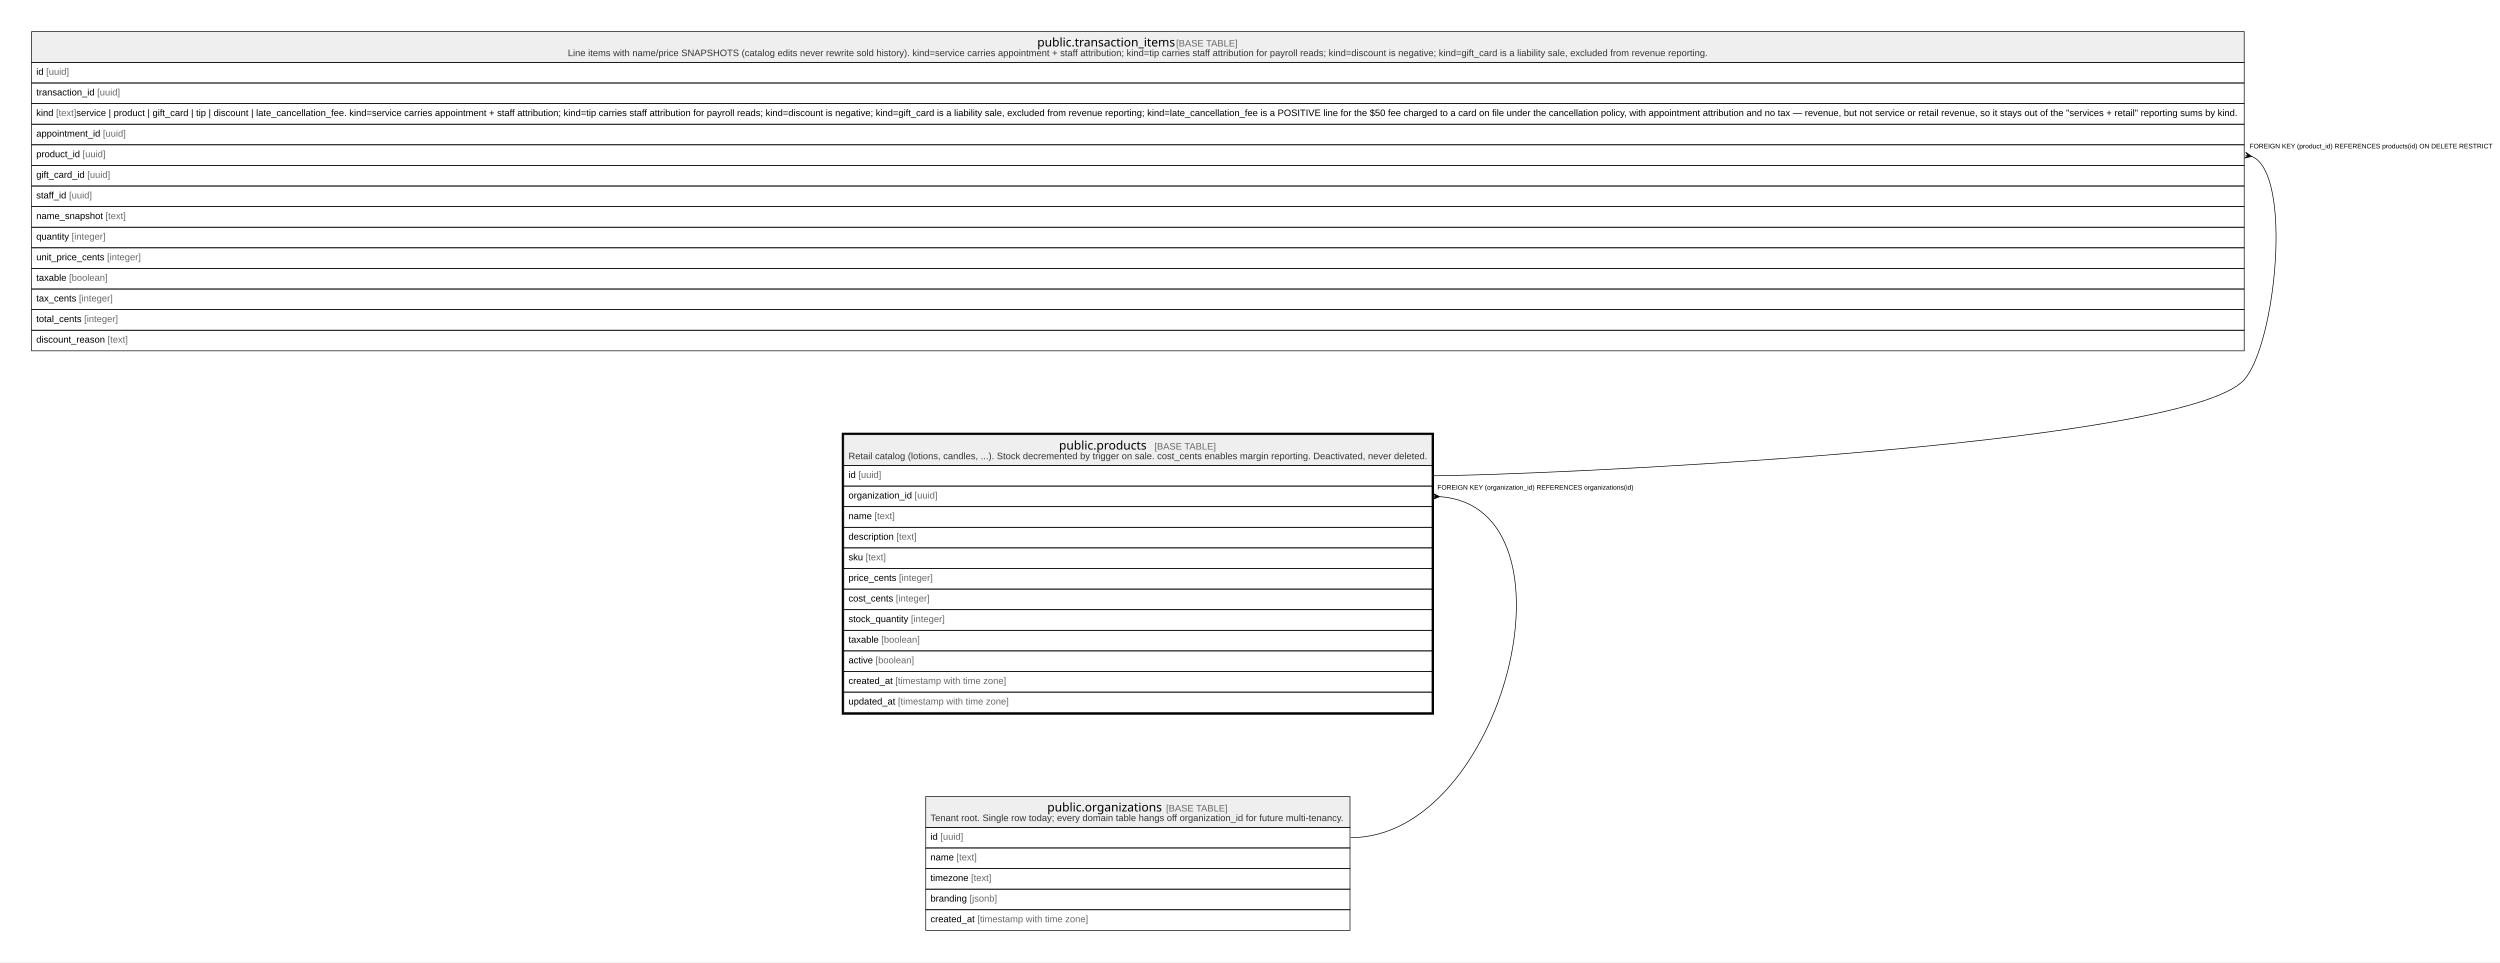
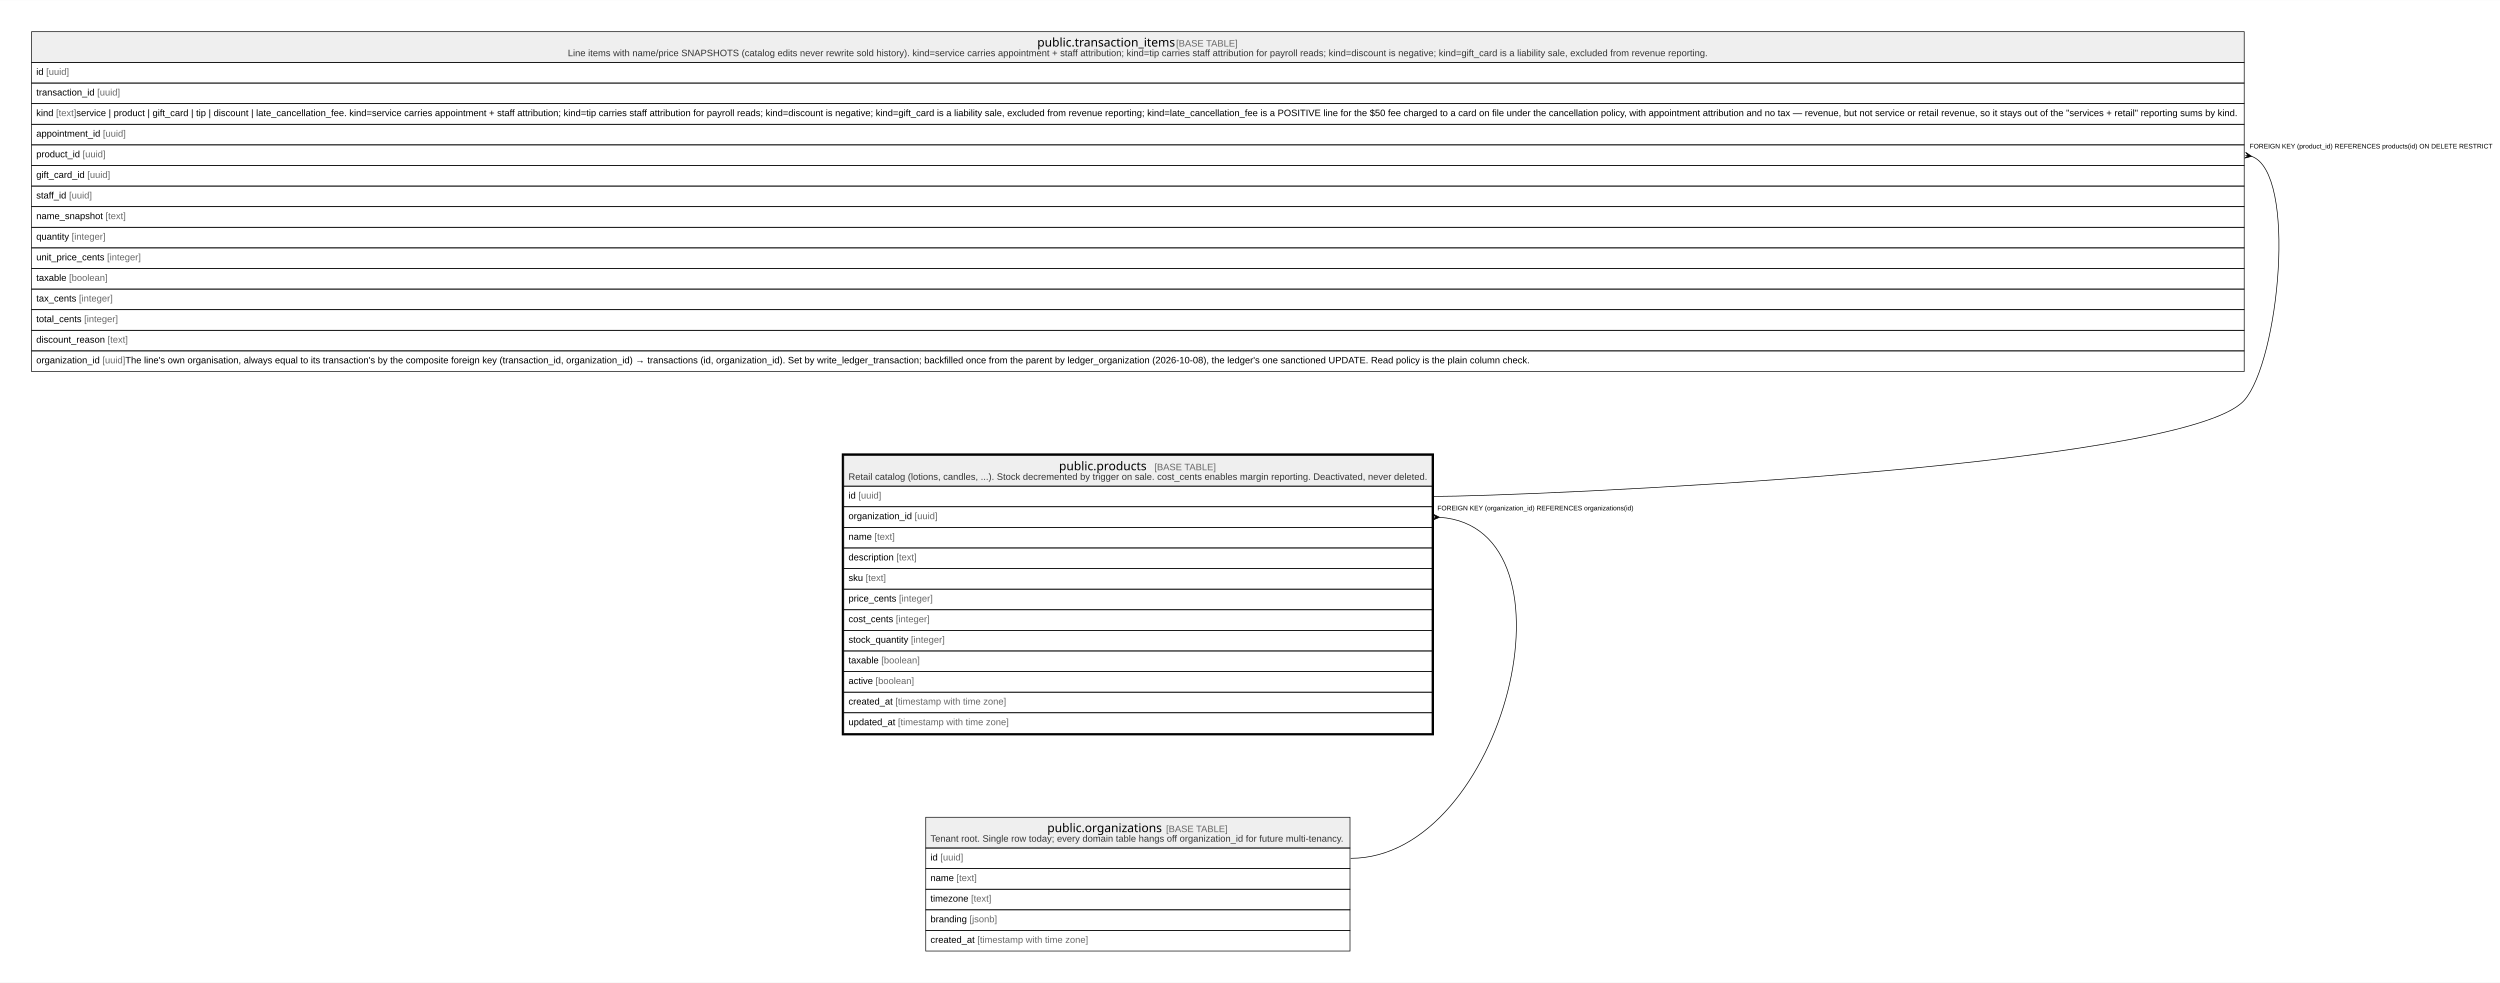
- <svg xmlns="http://www.w3.org/2000/svg" width="3737pt" height="1438pt" viewBox="0.00 0.00 3737.46 1438.00">
-   <g id="graph0" class="graph" transform="scale(1 1) rotate(0) translate(4 1434)">
-     <polygon fill="white" stroke="none" points="-4,4 -4,-1434 3733.46,-1434 3733.46,4 -4,4" />
+ <svg xmlns="http://www.w3.org/2000/svg" width="3737pt" height="1469pt" viewBox="0.00 0.00 3737.46 1468.80">
+   <g id="graph0" class="graph" transform="scale(1 1) rotate(0) translate(4 1464.8)">
+     <polygon fill="white" stroke="none" points="-4,4 -4,-1464.8 3733.46,-1464.8 3733.46,4 -4,4" />
    <g id="node1" class="node">
      <polygon fill="#efefef" stroke="none" points="1257.44,-738.2 1257.44,-784.2 2136.8,-784.2 2136.8,-738.2 1257.44,-738.2" />
      <polygon fill="none" stroke="black" points="1257.44,-738.2 1257.44,-784.2 2136.8,-784.2 2136.8,-738.2 1257.44,-738.2" />
      <text text-anchor="start" x="1579.14" y="-762" font-family="Arial Bold" font-size="18.00">public.products</text>
      <text text-anchor="start" x="1690.62" y="-762" font-family="Arial" font-size="14.00">    </text>
      <text text-anchor="start" x="1721.73" y="-762" font-family="Arial" font-size="14.00" fill="#666666">[BASE TABLE]</text>
      <text text-anchor="start" x="1264.44" y="-747.6" font-family="Arial" font-size="14.00" fill="#333333">Retail catalog (lotions, candles, ...). Stock decremented by trigger on sale. cost_cents enables margin reporting. Deactivated, never deleted.</text>
      <polygon fill="none" stroke="black" points="1257.44,-707.4 1257.44,-738.2 2136.8,-738.2 2136.8,-707.4 1257.44,-707.4" />
      <text text-anchor="start" x="1264.44" y="-719.6" font-family="Arial" font-size="14.00">id </text>
      <text text-anchor="start" x="1279.23" y="-719.6" font-family="Arial" font-size="14.00" fill="#666666">[uuid]</text>
      <polygon fill="none" stroke="black" points="1257.44,-676.6 1257.44,-707.4 2136.8,-707.4 2136.8,-676.6 1257.44,-676.6" />
      <text text-anchor="start" x="1264.44" y="-688.8" font-family="Arial" font-size="14.00">organization_id </text>
      <text text-anchor="start" x="1363.29" y="-688.8" font-family="Arial" font-size="14.00" fill="#666666">[uuid]</text>
      <polygon fill="none" stroke="black" points="1257.44,-645.8 1257.44,-676.6 2136.8,-676.6 2136.8,-645.8 1257.44,-645.8" />
      <text text-anchor="start" x="1264.44" y="-658" font-family="Arial" font-size="14.00">name </text>
      <text text-anchor="start" x="1303.35" y="-658" font-family="Arial" font-size="14.00" fill="#666666">[text]</text>
      <polygon fill="none" stroke="black" points="1257.44,-615 1257.44,-645.8 2136.8,-645.8 2136.8,-615 1257.44,-615" />
      <text text-anchor="start" x="1264.44" y="-627.2" font-family="Arial" font-size="14.00">description </text>
      <text text-anchor="start" x="1336.04" y="-627.2" font-family="Arial" font-size="14.00" fill="#666666">[text]</text>
      <polygon fill="none" stroke="black" points="1257.44,-584.2 1257.44,-615 2136.8,-615 2136.8,-584.2 1257.44,-584.2" />
      <text text-anchor="start" x="1264.44" y="-596.4" font-family="Arial" font-size="14.00">sku </text>
      <text text-anchor="start" x="1290.12" y="-596.4" font-family="Arial" font-size="14.00" fill="#666666">[text]</text>
      <polygon fill="none" stroke="black" points="1257.44,-553.4 1257.44,-584.2 2136.8,-584.2 2136.8,-553.4 1257.44,-553.4" />
      <text text-anchor="start" x="1264.44" y="-565.6" font-family="Arial" font-size="14.00">price_cents </text>
      <text text-anchor="start" x="1339.93" y="-565.6" font-family="Arial" font-size="14.00" fill="#666666">[integer]</text>
      <polygon fill="none" stroke="black" points="1257.44,-522.6 1257.44,-553.4 2136.8,-553.4 2136.8,-522.6 1257.44,-522.6" />
      <text text-anchor="start" x="1264.44" y="-534.8" font-family="Arial" font-size="14.00">cost_cents </text>
      <text text-anchor="start" x="1335.26" y="-534.8" font-family="Arial" font-size="14.00" fill="#666666">[integer]</text>
      <polygon fill="none" stroke="black" points="1257.44,-491.8 1257.44,-522.6 2136.8,-522.6 2136.8,-491.8 1257.44,-491.8" />
      <text text-anchor="start" x="1264.44" y="-504" font-family="Arial" font-size="14.00">stock_quantity </text>
      <text text-anchor="start" x="1357.83" y="-504" font-family="Arial" font-size="14.00" fill="#666666">[integer]</text>
      <polygon fill="none" stroke="black" points="1257.44,-461 1257.44,-491.8 2136.8,-491.8 2136.8,-461 1257.44,-461" />
      <text text-anchor="start" x="1264.44" y="-473.2" font-family="Arial" font-size="14.00">taxable </text>
      <text text-anchor="start" x="1313.48" y="-473.2" font-family="Arial" font-size="14.00" fill="#666666">[boolean]</text>
      <polygon fill="none" stroke="black" points="1257.44,-430.2 1257.44,-461 2136.8,-461 2136.8,-430.2 1257.44,-430.2" />
      <text text-anchor="start" x="1264.44" y="-442.4" font-family="Arial" font-size="14.00">active </text>
      <text text-anchor="start" x="1304.91" y="-442.4" font-family="Arial" font-size="14.00" fill="#666666">[boolean]</text>
      <polygon fill="none" stroke="black" points="1257.44,-399.4 1257.44,-430.2 2136.8,-430.2 2136.8,-399.4 1257.44,-399.4" />
      <text text-anchor="start" x="1264.44" y="-411.6" font-family="Arial" font-size="14.00">created_at </text>
      <text text-anchor="start" x="1334.49" y="-411.6" font-family="Arial" font-size="14.00" fill="#666666">[timestamp with time zone]</text>
      <polygon fill="none" stroke="black" points="1257.44,-368.6 1257.44,-399.4 2136.8,-399.4 2136.8,-368.6 1257.44,-368.6" />
      <text text-anchor="start" x="1264.44" y="-380.8" font-family="Arial" font-size="14.00">updated_at </text>
      <text text-anchor="start" x="1338.4" y="-380.8" font-family="Arial" font-size="14.00" fill="#666666">[timestamp with time zone]</text>
      <polygon fill="none" stroke="black" stroke-width="3" points="1255.94,-367.1 1255.94,-785.7 2138.3,-785.7 2138.3,-367.1 1255.94,-367.1" />
    </g>
    <g id="node3" class="node">
      <polygon fill="#efefef" stroke="none" points="1380,-197.2 1380,-243.2 2014.24,-243.2 2014.24,-197.2 1380,-197.2" />
      <polygon fill="none" stroke="black" points="1380,-197.2 1380,-243.2 2014.24,-243.2 2014.24,-197.2 1380,-197.2" />
      <text text-anchor="start" x="1561.65" y="-221" font-family="Arial Bold" font-size="18.00">public.organizations</text>
      <text text-anchor="start" x="1708.11" y="-221" font-family="Arial" font-size="14.00">    </text>
      <text text-anchor="start" x="1739.22" y="-221" font-family="Arial" font-size="14.00" fill="#666666">[BASE TABLE]</text>
      <text text-anchor="start" x="1387" y="-206.6" font-family="Arial" font-size="14.00" fill="#333333">Tenant root. Single row today; every domain table hangs off organization_id for future multi-tenancy.</text>
      <polygon fill="none" stroke="black" points="1380,-166.4 1380,-197.2 2014.24,-197.2 2014.24,-166.4 1380,-166.4" />
      <text text-anchor="start" x="1387" y="-178.6" font-family="Arial" font-size="14.00">id </text>
      <text text-anchor="start" x="1401.79" y="-178.6" font-family="Arial" font-size="14.00" fill="#666666">[uuid]</text>
      <polygon fill="none" stroke="black" points="1380,-135.6 1380,-166.4 2014.24,-166.4 2014.24,-135.6 1380,-135.6" />
      <text text-anchor="start" x="1387" y="-147.8" font-family="Arial" font-size="14.00">name </text>
      <text text-anchor="start" x="1425.91" y="-147.8" font-family="Arial" font-size="14.00" fill="#666666">[text]</text>
      <polygon fill="none" stroke="black" points="1380,-104.8 1380,-135.6 2014.24,-135.6 2014.24,-104.8 1380,-104.8" />
      <text text-anchor="start" x="1387" y="-117" font-family="Arial" font-size="14.00">timezone </text>
      <text text-anchor="start" x="1447.7" y="-117" font-family="Arial" font-size="14.00" fill="#666666">[text]</text>
      <polygon fill="none" stroke="black" points="1380,-74 1380,-104.8 2014.24,-104.8 2014.24,-74 1380,-74" />
      <text text-anchor="start" x="1387" y="-86.2" font-family="Arial" font-size="14.00">branding </text>
      <text text-anchor="start" x="1445.38" y="-86.2" font-family="Arial" font-size="14.00" fill="#666666">[jsonb]</text>
      <polygon fill="none" stroke="black" points="1380,-43.2 1380,-74 2014.24,-74 2014.24,-43.2 1380,-43.2" />
      <text text-anchor="start" x="1387" y="-55.4" font-family="Arial" font-size="14.00">created_at </text>
      <text text-anchor="start" x="1457.05" y="-55.4" font-family="Arial" font-size="14.00" fill="#666666">[timestamp with time zone]</text>
    </g>
    <g id="edge2" class="edge">
      <path fill="none" stroke="black" d="M2148.14,-691.65C2367.27,-676.67 2244.92,-181.8 2015.24,-181.8" />
      <polygon fill="black" stroke="black" points="2148.13,-691.65 2137.98,-687.49 2142.8,-691.83 2138.47,-691.98 2138.47,-691.98 2138.47,-691.98 2142.8,-691.83 2138.28,-696.49 2148.13,-691.65" />
      <text text-anchor="start" x="2144.8" y="-702" font-family="Arial" font-size="10.00">FOREIGN KEY (organization_id) REFERENCES organizations(id)</text>
    </g>
    <g id="node2" class="node">
-       <polygon fill="#efefef" stroke="none" points="43.2,-1340.8 43.2,-1386.8 3351.04,-1386.8 3351.04,-1340.8 43.2,-1340.8" />
-       <polygon fill="none" stroke="black" points="43.2,-1340.8 43.2,-1386.8 3351.04,-1386.8 3351.04,-1340.8 43.2,-1340.8" />
-       <text text-anchor="start" x="1546.65" y="-1364.6" font-family="Arial Bold" font-size="18.00">public.transaction_items</text>
-       <text text-anchor="start" x="1723.11" y="-1364.6" font-family="Arial" font-size="14.00">    </text>
-       <text text-anchor="start" x="1754.22" y="-1364.6" font-family="Arial" font-size="14.00" fill="#666666">[BASE TABLE]</text>
-       <text text-anchor="start" x="844.86" y="-1350.2" font-family="Arial" font-size="14.00" fill="#333333">Line items with name/price SNAPSHOTS (catalog edits never rewrite sold history). kind=service carries appointment + staff attribution; kind=tip carries staff attribution for payroll reads; kind=discount is negative; kind=gift_card is a liability sale, excluded from revenue reporting.</text>
+       <polygon fill="#efefef" stroke="none" points="43.2,-1371.6 43.2,-1417.6 3351.04,-1417.6 3351.04,-1371.6 43.2,-1371.6" />
+       <polygon fill="none" stroke="black" points="43.2,-1371.6 43.2,-1417.6 3351.04,-1417.6 3351.04,-1371.6 43.2,-1371.6" />
+       <text text-anchor="start" x="1546.65" y="-1395.4" font-family="Arial Bold" font-size="18.00">public.transaction_items</text>
+       <text text-anchor="start" x="1723.11" y="-1395.4" font-family="Arial" font-size="14.00">    </text>
+       <text text-anchor="start" x="1754.22" y="-1395.4" font-family="Arial" font-size="14.00" fill="#666666">[BASE TABLE]</text>
+       <text text-anchor="start" x="844.86" y="-1381" font-family="Arial" font-size="14.00" fill="#333333">Line items with name/price SNAPSHOTS (catalog edits never rewrite sold history). kind=service carries appointment + staff attribution; kind=tip carries staff attribution for payroll reads; kind=discount is negative; kind=gift_card is a liability sale, excluded from revenue reporting.</text>
+       <polygon fill="none" stroke="black" points="43.2,-1340.8 43.2,-1371.6 3351.04,-1371.6 3351.04,-1340.8 43.2,-1340.8" />
+       <text text-anchor="start" x="50.2" y="-1353" font-family="Arial" font-size="14.00">id </text>
+       <text text-anchor="start" x="64.99" y="-1353" font-family="Arial" font-size="14.00" fill="#666666">[uuid]</text>
      <polygon fill="none" stroke="black" points="43.2,-1310 43.2,-1340.8 3351.04,-1340.8 3351.04,-1310 43.2,-1310" />
-       <text text-anchor="start" x="50.2" y="-1322.2" font-family="Arial" font-size="14.00">id </text>
-       <text text-anchor="start" x="64.99" y="-1322.2" font-family="Arial" font-size="14.00" fill="#666666">[uuid]</text>
+       <text text-anchor="start" x="50.2" y="-1322.2" font-family="Arial" font-size="14.00">transaction_id </text>
+       <text text-anchor="start" x="141.25" y="-1322.2" font-family="Arial" font-size="14.00" fill="#666666">[uuid]</text>
      <polygon fill="none" stroke="black" points="43.2,-1279.2 43.2,-1310 3351.04,-1310 3351.04,-1279.2 43.2,-1279.2" />
-       <text text-anchor="start" x="50.2" y="-1291.4" font-family="Arial" font-size="14.00">transaction_id </text>
-       <text text-anchor="start" x="141.25" y="-1291.4" font-family="Arial" font-size="14.00" fill="#666666">[uuid]</text>
+       <text text-anchor="start" x="50.2" y="-1291.4" font-family="Arial" font-size="14.00">kind </text>
+       <text text-anchor="start" x="79.77" y="-1291.4" font-family="Arial" font-size="14.00" fill="#666666">[text]</text>
+       <text text-anchor="start" x="110.12" y="-1291.4" font-family="Arial" font-size="14.00"> service | product | gift_card | tip | discount | late_cancellation_fee. kind=service carries appointment + staff attribution; kind=tip carries staff attribution for payroll reads; kind=discount is negative; kind=gift_card is a liability sale, excluded from revenue reporting; kind=late_cancellation_fee is a POSITIVE line for the $50 fee charged to a card on file under the cancellation policy, with appointment attribution and no tax — revenue, but not service or retail revenue, so it stays out of the "services + retail" reporting sums by kind.</text>
      <polygon fill="none" stroke="black" points="43.2,-1248.4 43.2,-1279.2 3351.04,-1279.2 3351.04,-1248.4 43.2,-1248.4" />
-       <text text-anchor="start" x="50.2" y="-1260.6" font-family="Arial" font-size="14.00">kind </text>
-       <text text-anchor="start" x="79.77" y="-1260.6" font-family="Arial" font-size="14.00" fill="#666666">[text]</text>
-       <text text-anchor="start" x="110.12" y="-1260.6" font-family="Arial" font-size="14.00"> service | product | gift_card | tip | discount | late_cancellation_fee. kind=service carries appointment + staff attribution; kind=tip carries staff attribution for payroll reads; kind=discount is negative; kind=gift_card is a liability sale, excluded from revenue reporting; kind=late_cancellation_fee is a POSITIVE line for the $50 fee charged to a card on file under the cancellation policy, with appointment attribution and no tax — revenue, but not service or retail revenue, so it stays out of the "services + retail" reporting sums by kind.</text>
+       <text text-anchor="start" x="50.2" y="-1260.6" font-family="Arial" font-size="14.00">appointment_id </text>
+       <text text-anchor="start" x="149.83" y="-1260.6" font-family="Arial" font-size="14.00" fill="#666666">[uuid]</text>
      <polygon fill="none" stroke="black" points="43.2,-1217.6 43.2,-1248.4 3351.04,-1248.4 3351.04,-1217.6 43.2,-1217.6" />
-       <text text-anchor="start" x="50.2" y="-1229.8" font-family="Arial" font-size="14.00">appointment_id </text>
-       <text text-anchor="start" x="149.83" y="-1229.8" font-family="Arial" font-size="14.00" fill="#666666">[uuid]</text>
+       <text text-anchor="start" x="50.2" y="-1229.8" font-family="Arial" font-size="14.00">product_id </text>
+       <text text-anchor="start" x="119.47" y="-1229.8" font-family="Arial" font-size="14.00" fill="#666666">[uuid]</text>
      <polygon fill="none" stroke="black" points="43.2,-1186.8 43.2,-1217.6 3351.04,-1217.6 3351.04,-1186.8 43.2,-1186.8" />
-       <text text-anchor="start" x="50.2" y="-1199" font-family="Arial" font-size="14.00">product_id </text>
-       <text text-anchor="start" x="119.47" y="-1199" font-family="Arial" font-size="14.00" fill="#666666">[uuid]</text>
+       <text text-anchor="start" x="50.2" y="-1199" font-family="Arial" font-size="14.00">gift_card_id </text>
+       <text text-anchor="start" x="126.47" y="-1199" font-family="Arial" font-size="14.00" fill="#666666">[uuid]</text>
      <polygon fill="none" stroke="black" points="43.2,-1156 43.2,-1186.8 3351.04,-1186.8 3351.04,-1156 43.2,-1156" />
-       <text text-anchor="start" x="50.2" y="-1168.2" font-family="Arial" font-size="14.00">gift_card_id </text>
-       <text text-anchor="start" x="126.47" y="-1168.2" font-family="Arial" font-size="14.00" fill="#666666">[uuid]</text>
+       <text text-anchor="start" x="50.2" y="-1168.2" font-family="Arial" font-size="14.00">staff_id </text>
+       <text text-anchor="start" x="99.23" y="-1168.2" font-family="Arial" font-size="14.00" fill="#666666">[uuid]</text>
      <polygon fill="none" stroke="black" points="43.2,-1125.2 43.2,-1156 3351.04,-1156 3351.04,-1125.2 43.2,-1125.2" />
-       <text text-anchor="start" x="50.2" y="-1137.4" font-family="Arial" font-size="14.00">staff_id </text>
-       <text text-anchor="start" x="99.23" y="-1137.4" font-family="Arial" font-size="14.00" fill="#666666">[uuid]</text>
+       <text text-anchor="start" x="50.2" y="-1137.4" font-family="Arial" font-size="14.00">name_snapshot </text>
+       <text text-anchor="start" x="153.72" y="-1137.4" font-family="Arial" font-size="14.00" fill="#666666">[text]</text>
      <polygon fill="none" stroke="black" points="43.2,-1094.4 43.2,-1125.2 3351.04,-1125.2 3351.04,-1094.4 43.2,-1094.4" />
-       <text text-anchor="start" x="50.2" y="-1106.6" font-family="Arial" font-size="14.00">name_snapshot </text>
-       <text text-anchor="start" x="153.72" y="-1106.6" font-family="Arial" font-size="14.00" fill="#666666">[text]</text>
+       <text text-anchor="start" x="50.2" y="-1106.6" font-family="Arial" font-size="14.00">quantity </text>
+       <text text-anchor="start" x="103.12" y="-1106.6" font-family="Arial" font-size="14.00" fill="#666666">[integer]</text>
      <polygon fill="none" stroke="black" points="43.2,-1063.6 43.2,-1094.4 3351.04,-1094.4 3351.04,-1063.6 43.2,-1063.6" />
-       <text text-anchor="start" x="50.2" y="-1075.8" font-family="Arial" font-size="14.00">quantity </text>
-       <text text-anchor="start" x="103.12" y="-1075.8" font-family="Arial" font-size="14.00" fill="#666666">[integer]</text>
+       <text text-anchor="start" x="50.2" y="-1075.8" font-family="Arial" font-size="14.00">unit_price_cents </text>
+       <text text-anchor="start" x="156.04" y="-1075.8" font-family="Arial" font-size="14.00" fill="#666666">[integer]</text>
      <polygon fill="none" stroke="black" points="43.2,-1032.8 43.2,-1063.6 3351.04,-1063.6 3351.04,-1032.8 43.2,-1032.8" />
-       <text text-anchor="start" x="50.2" y="-1045" font-family="Arial" font-size="14.00">unit_price_cents </text>
-       <text text-anchor="start" x="156.04" y="-1045" font-family="Arial" font-size="14.00" fill="#666666">[integer]</text>
+       <text text-anchor="start" x="50.2" y="-1045" font-family="Arial" font-size="14.00">taxable </text>
+       <text text-anchor="start" x="99.23" y="-1045" font-family="Arial" font-size="14.00" fill="#666666">[boolean]</text>
      <polygon fill="none" stroke="black" points="43.2,-1002 43.2,-1032.8 3351.04,-1032.8 3351.04,-1002 43.2,-1002" />
-       <text text-anchor="start" x="50.2" y="-1014.2" font-family="Arial" font-size="14.00">taxable </text>
-       <text text-anchor="start" x="99.23" y="-1014.2" font-family="Arial" font-size="14.00" fill="#666666">[boolean]</text>
+       <text text-anchor="start" x="50.2" y="-1014.2" font-family="Arial" font-size="14.00">tax_cents </text>
+       <text text-anchor="start" x="114.01" y="-1014.2" font-family="Arial" font-size="14.00" fill="#666666">[integer]</text>
      <polygon fill="none" stroke="black" points="43.2,-971.2 43.2,-1002 3351.04,-1002 3351.04,-971.2 43.2,-971.2" />
-       <text text-anchor="start" x="50.2" y="-983.4" font-family="Arial" font-size="14.00">tax_cents </text>
-       <text text-anchor="start" x="114.01" y="-983.4" font-family="Arial" font-size="14.00" fill="#666666">[integer]</text>
+       <text text-anchor="start" x="50.2" y="-983.4" font-family="Arial" font-size="14.00">total_cents </text>
+       <text text-anchor="start" x="121.8" y="-983.4" font-family="Arial" font-size="14.00" fill="#666666">[integer]</text>
      <polygon fill="none" stroke="black" points="43.2,-940.4 43.2,-971.2 3351.04,-971.2 3351.04,-940.4 43.2,-940.4" />
-       <text text-anchor="start" x="50.2" y="-952.6" font-family="Arial" font-size="14.00">total_cents </text>
-       <text text-anchor="start" x="121.8" y="-952.6" font-family="Arial" font-size="14.00" fill="#666666">[integer]</text>
+       <text text-anchor="start" x="50.2" y="-952.6" font-family="Arial" font-size="14.00">discount_reason </text>
+       <text text-anchor="start" x="156.83" y="-952.6" font-family="Arial" font-size="14.00" fill="#666666">[text]</text>
      <polygon fill="none" stroke="black" points="43.2,-909.6 43.2,-940.4 3351.04,-940.4 3351.04,-909.6 43.2,-909.6" />
-       <text text-anchor="start" x="50.2" y="-921.8" font-family="Arial" font-size="14.00">discount_reason </text>
-       <text text-anchor="start" x="156.83" y="-921.8" font-family="Arial" font-size="14.00" fill="#666666">[text]</text>
+       <text text-anchor="start" x="50.2" y="-921.8" font-family="Arial" font-size="14.00">organization_id </text>
+       <text text-anchor="start" x="149.05" y="-921.8" font-family="Arial" font-size="14.00" fill="#666666">[uuid]</text>
+       <text text-anchor="start" x="183.3" y="-921.8" font-family="Arial" font-size="14.00"> The line's own organisation, always equal to its transaction's by the composite foreign key (transaction_id, organization_id) → transactions (id, organization_id). Set by write_ledger_transaction; backfilled once from the parent by ledger_organization (2026-10-08), the ledger's one sanctioned UPDATE. Read policy is the plain column check.</text>
    </g>
    <g id="edge1" class="edge">
-       <path fill="none" stroke="black" d="M3362.26,-1200.26C3424.07,-1175.38 3398.27,-919.39 3351.04,-866.4 3260.72,-765.06 2273.54,-722.8 2137.8,-722.8" />
-       <polygon fill="black" stroke="black" points="3362.19,-1200.27 3351.53,-1197.72 3356.95,-1201.27 3352.7,-1202.07 3352.7,-1202.07 3352.7,-1202.07 3356.95,-1201.27 3353.21,-1206.56 3362.19,-1200.27" />
-       <text text-anchor="start" x="3359.04" y="-1212.2" font-family="Arial" font-size="10.00">FOREIGN KEY (product_id) REFERENCES products(id) ON DELETE RESTRICT</text>
+       <path fill="none" stroke="black" d="M3361.94,-1231.35C3431.03,-1207.17 3402.91,-924.61 3351.04,-866.4 3260.73,-765.05 2273.54,-722.8 2137.8,-722.8" />
+       <polygon fill="black" stroke="black" points="3362.24,-1231.3 3351.63,-1228.51 3356.97,-1232.18 3352.7,-1232.89 3352.7,-1232.89 3352.7,-1232.89 3356.97,-1232.18 3353.11,-1237.38 3362.24,-1231.3" />
+       <text text-anchor="start" x="3359.04" y="-1243" font-family="Arial" font-size="10.00">FOREIGN KEY (product_id) REFERENCES products(id) ON DELETE RESTRICT</text>
    </g>
  </g>
</svg>
